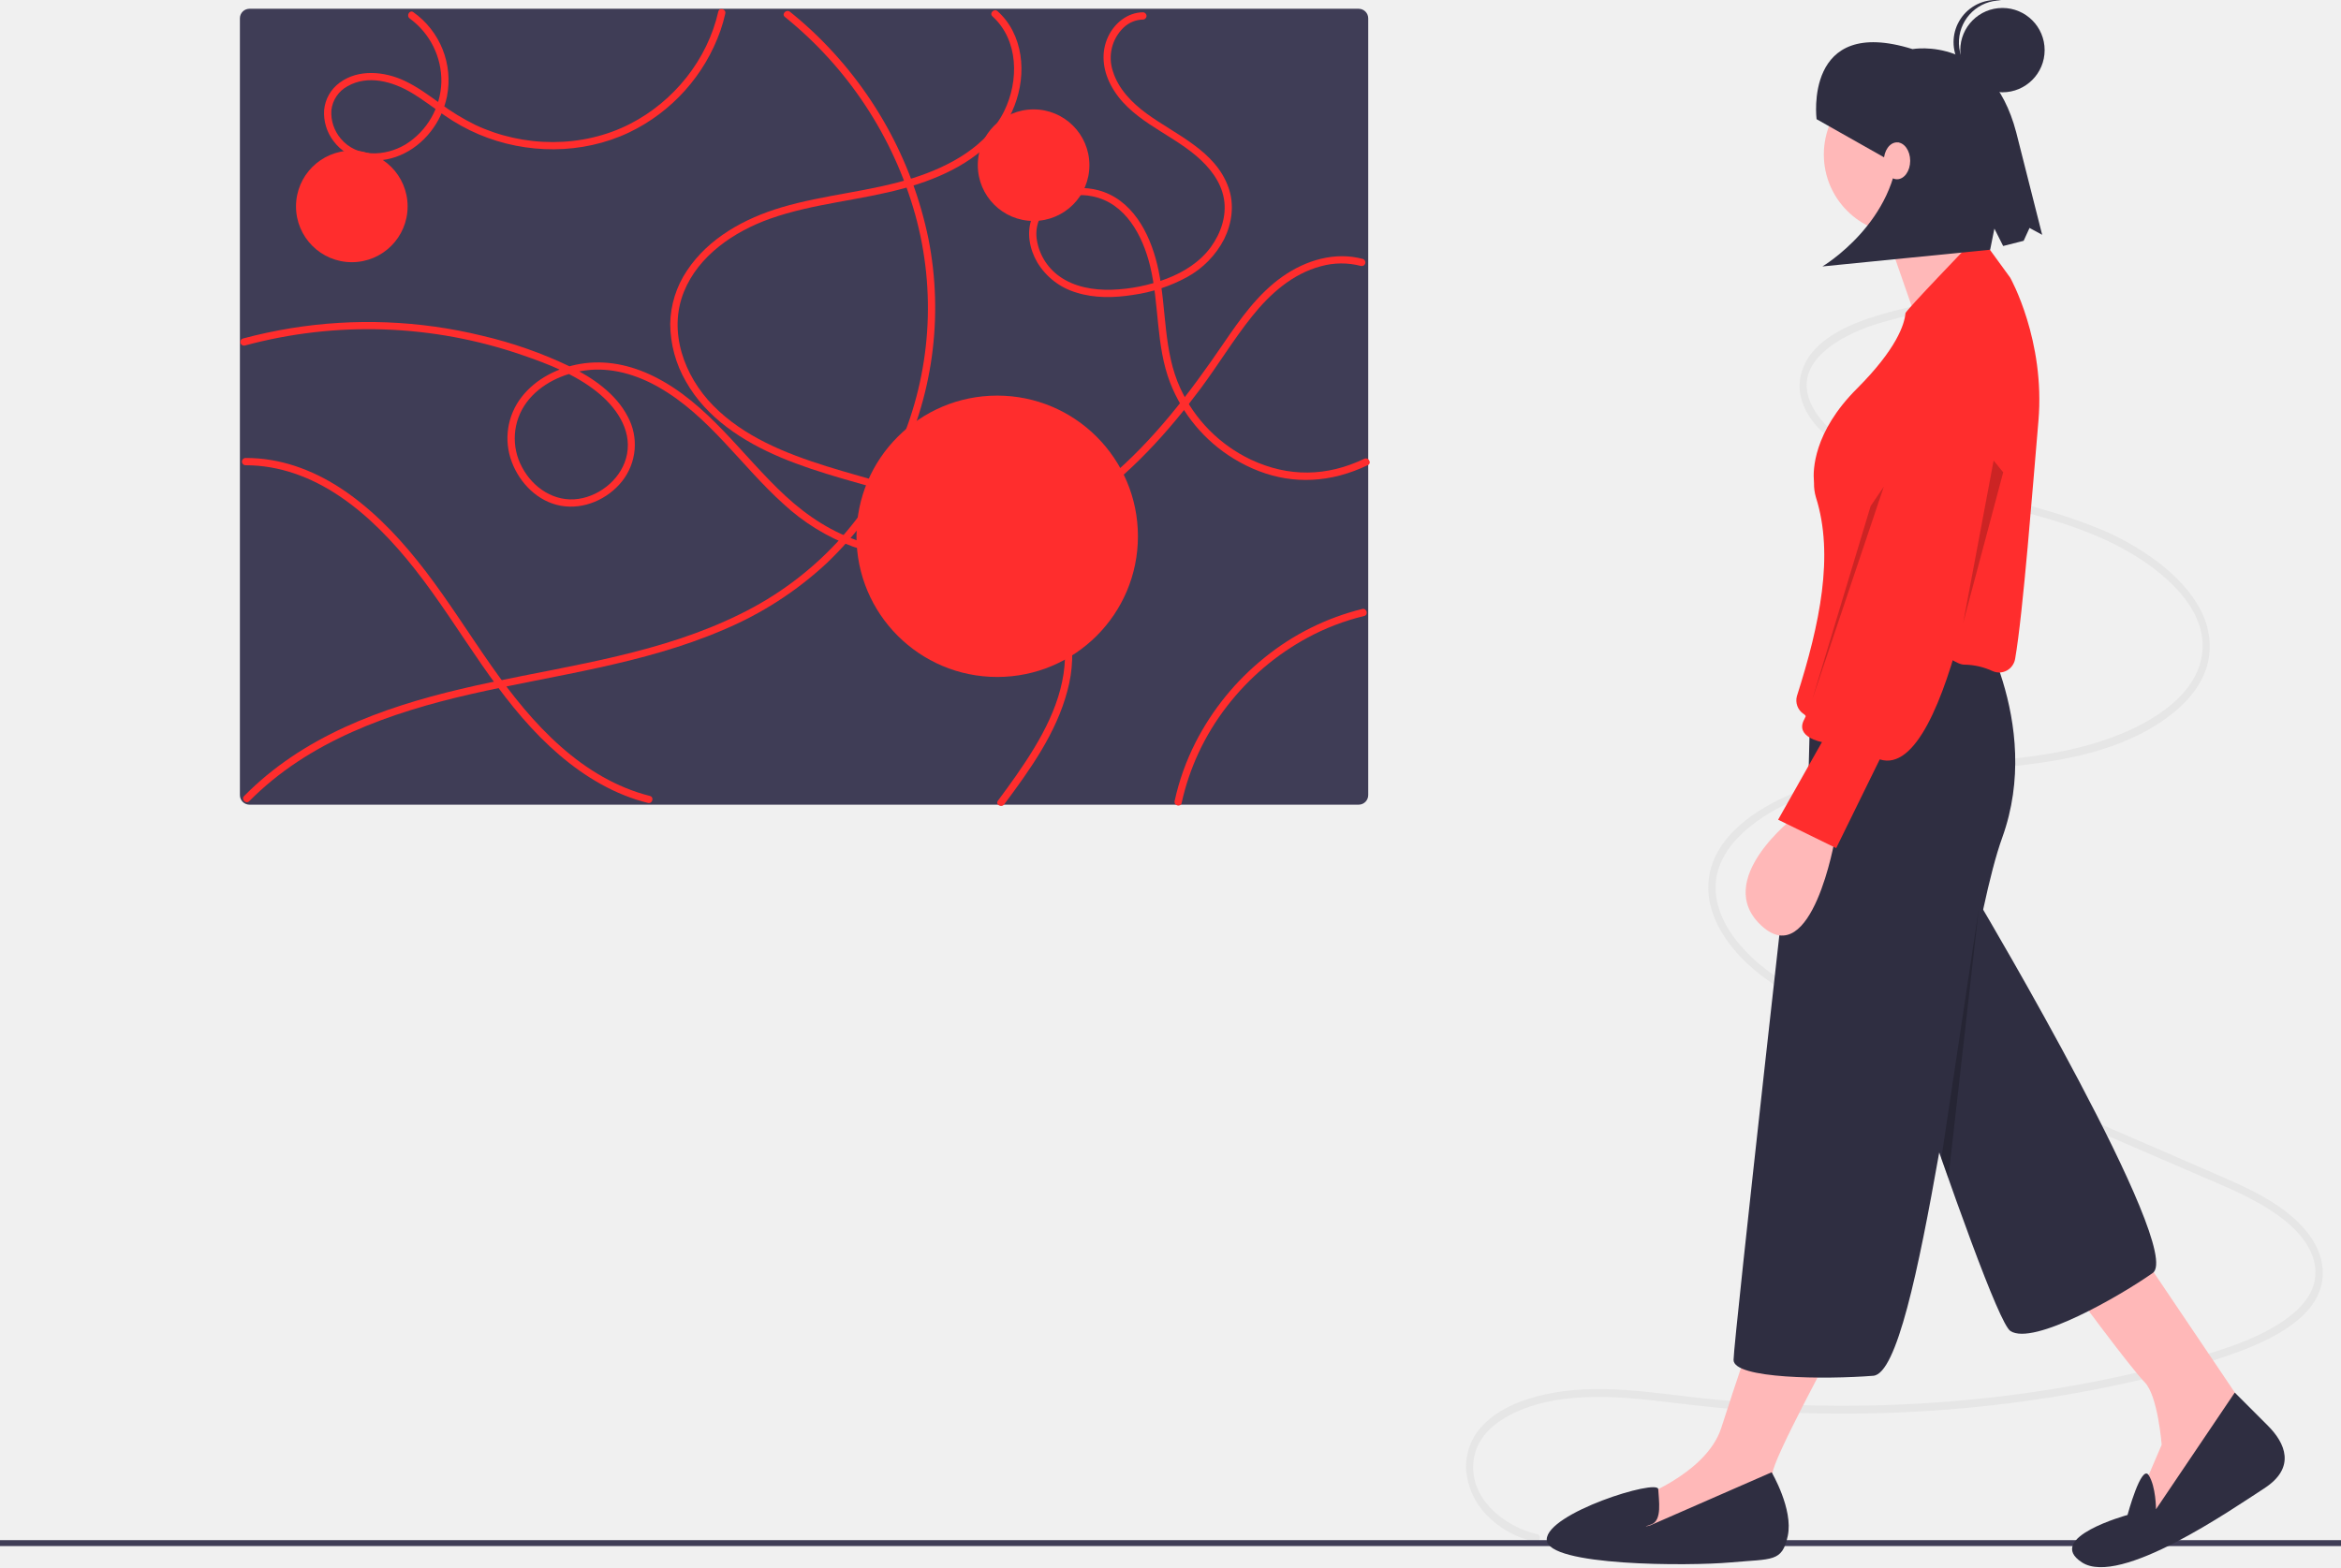
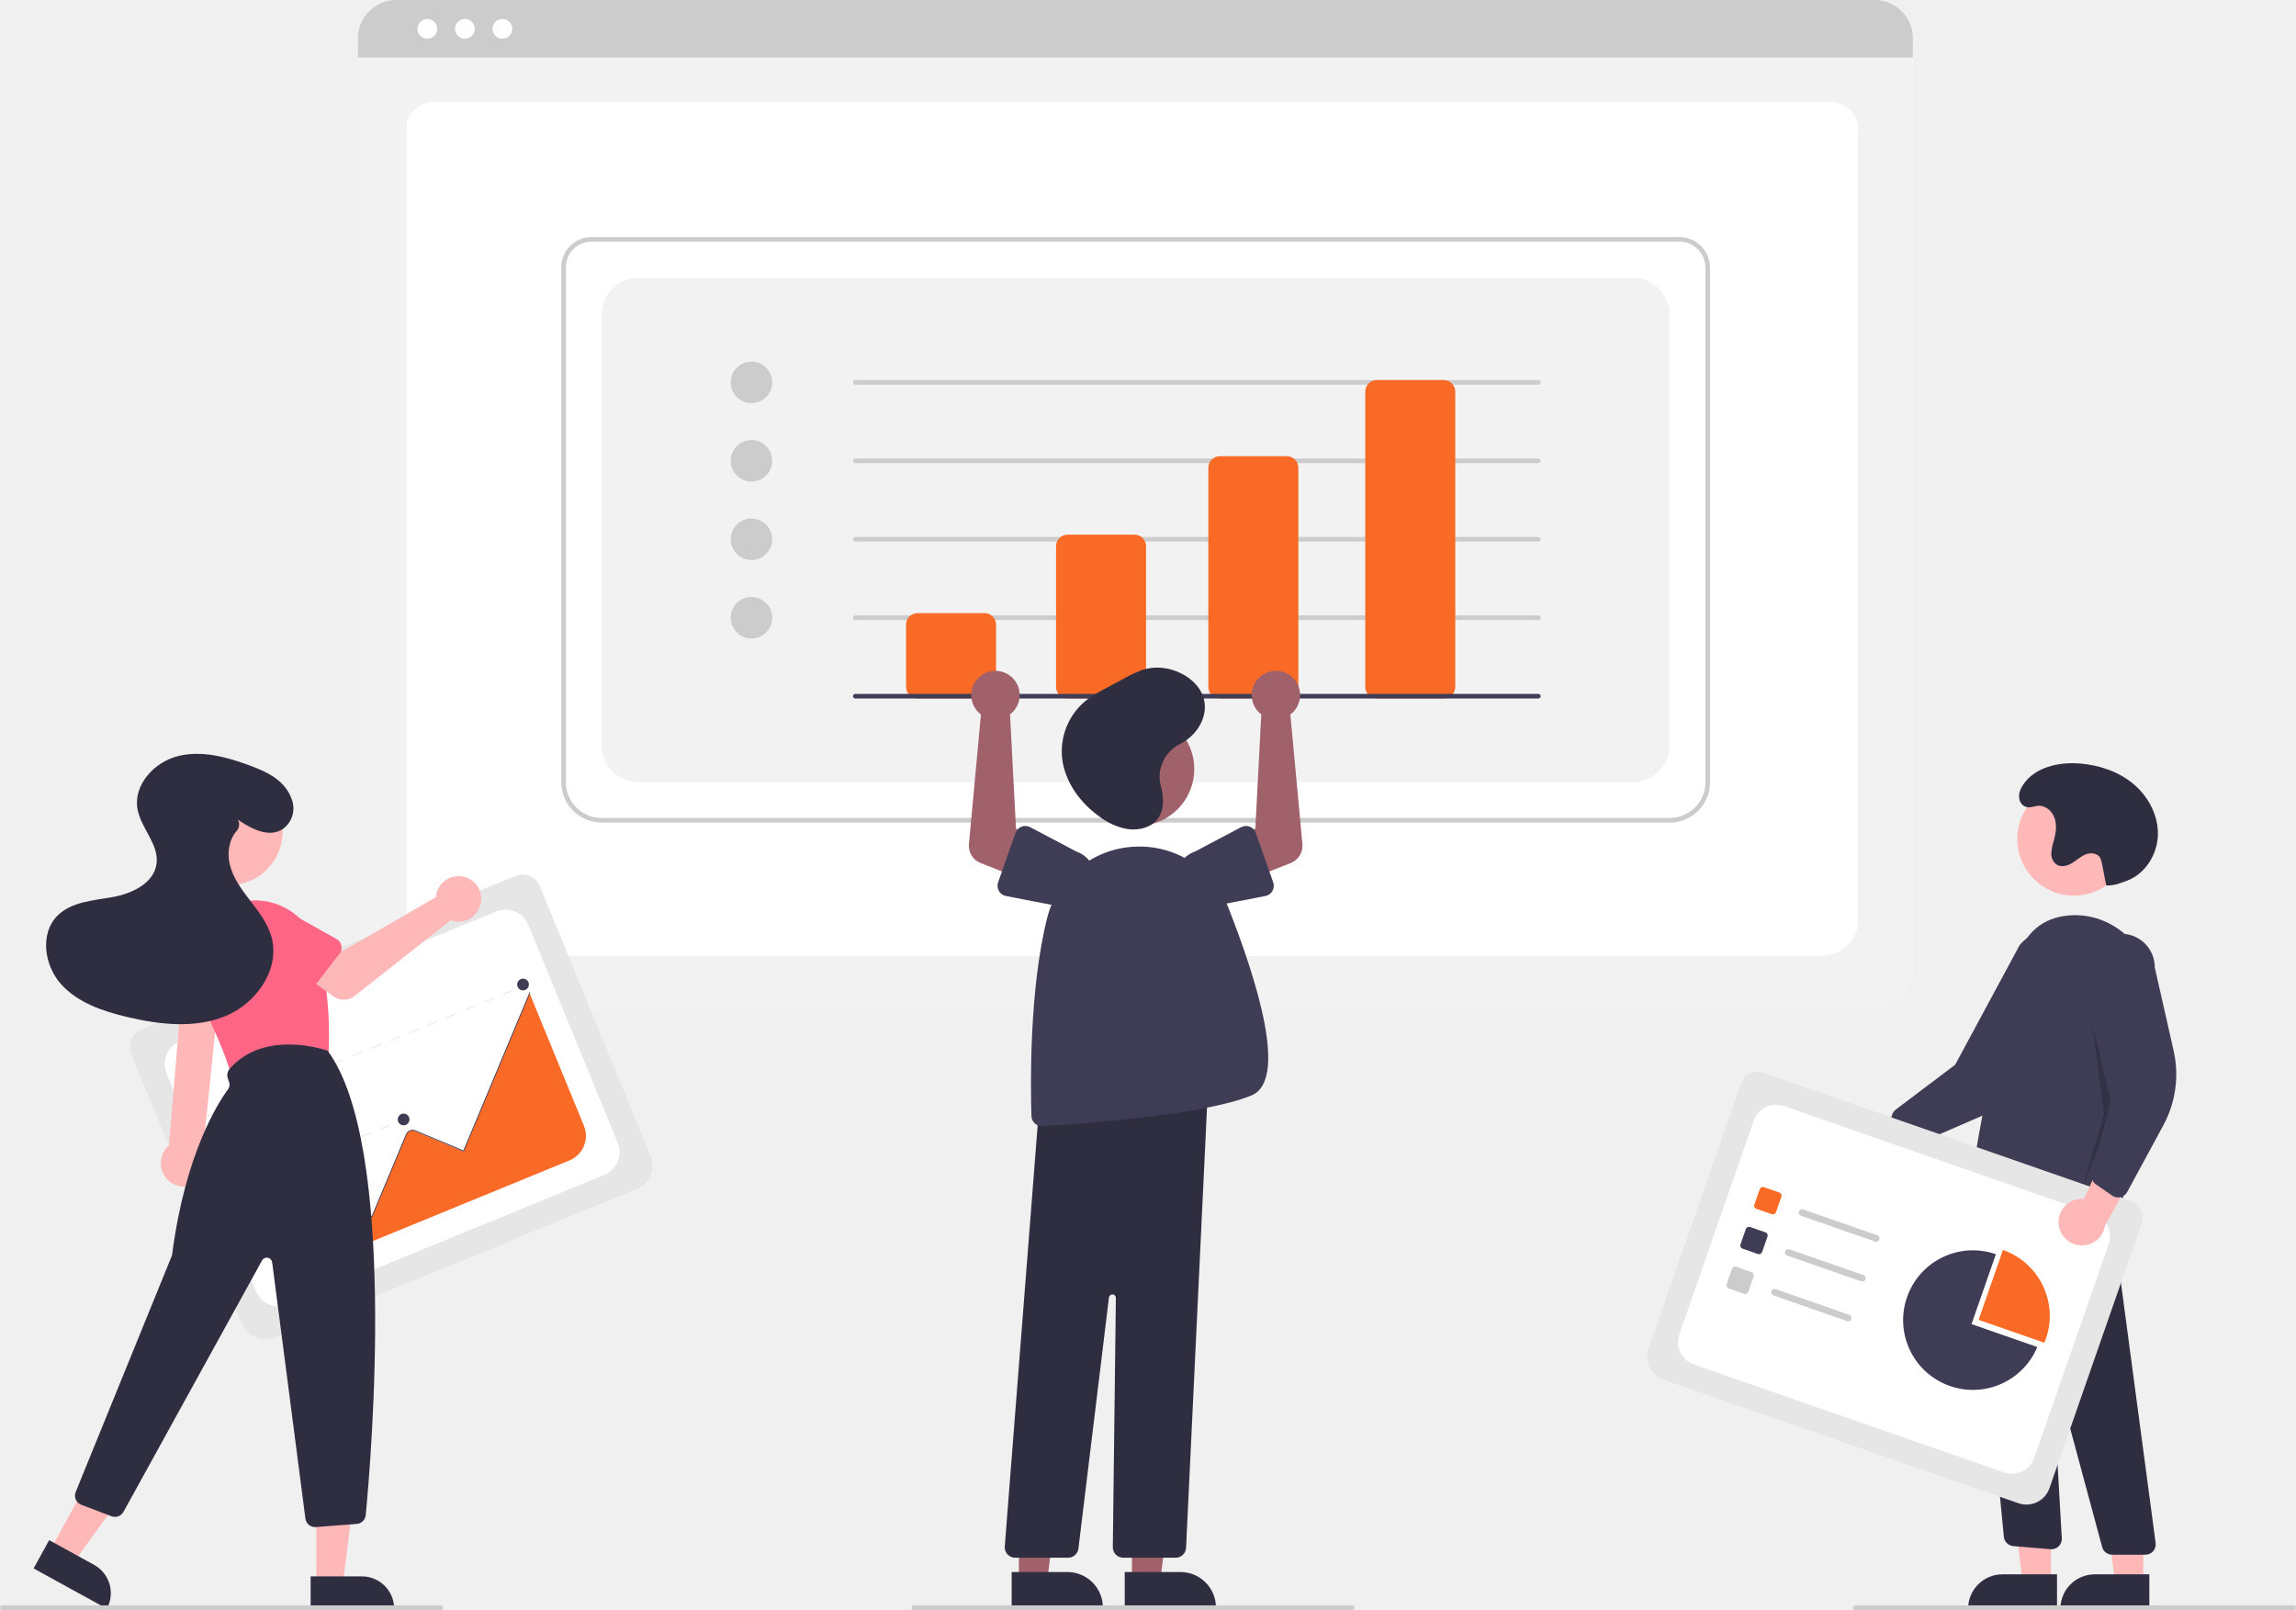
- <svg xmlns="http://www.w3.org/2000/svg" id="bb5e65c7-a306-47bb-829f-a7ac48d31837" data-name="Layer 1" width="888" height="594.649" viewBox="0 0 888 594.649">
-   <path d="M739.111,734.824c-12.202-2.715-27.052-14.008-23.873-29.531,1.577-7.698,7.628-12.682,13.903-15.904,8.679-4.457,18.564-6.137,28.09-6.561,10.987-.489,21.963.745,32.868,2.05,10.766,1.288,21.533,2.442,32.347,3.146a503.435,503.435,0,0,0,63.992.077,499.579,499.579,0,0,0,62.259-7.801q15.313-2.911,30.442-6.831a238.921,238.921,0,0,0,27.962-8.61c11.991-4.743,31.492-13.973,29.902-31.066-.843-9.063-7.322-16.302-13.856-21.346-7.901-6.098-17.044-10.11-25.998-14.006-41.652-18.123-83.384-36.03-125.076-54.043-9.73-4.204-19.526-8.296-28.969-13.222-8.841-4.613-17.641-9.971-24.757-17.379-6.215-6.471-11.768-15.158-11.572-24.868.162-8.053,4.611-14.887,10.058-19.994,13.488-12.645,32.567-17.772,49.811-20.457,21.424-3.336,43.158-3.319,64.596-6.541,17.31-2.601,35.805-7.623,49.883-19.391,5.398-4.512,10.16-10.319,12.161-17.505a28.851,28.851,0,0,0-2.501-20.772c-3.813-7.505-9.896-13.483-16.293-18.378a101.376,101.376,0,0,0-24.711-13.602c-19.013-7.465-39.007-11.351-58.483-17.08-9.551-2.809-19.199-5.89-28.068-10.716-7.514-4.088-15.699-9.599-19.88-17.794-8.625-16.908,11.952-26.985,23.611-30.802a177.485,177.485,0,0,1,24.402-5.756c1.758-.311,1.012-3.202-.738-2.893a170.438,170.438,0,0,0-25.625,6.165c-7.031,2.407-14.286,5.57-19.808,11.013-4.638,4.571-7.523,11.067-6.287,17.923,1.463,8.113,7.822,14.364,13.794,18.891,7.897,5.987,16.902,9.898,26.031,13.085,9.615,3.357,19.434,5.973,29.25,8.539,19.614,5.128,40.108,9.697,57.814,20.609,12.386,7.633,29.212,21.945,25.092,39.684-1.829,7.875-7.383,14.031-13.376,18.56-7.243,5.473-15.541,9.211-23.955,12.001-39.237,13.01-82.42,3.706-120.646,21.376-12.997,6.008-28.784,16.947-28.911,34.158-.066,8.941,4.284,17.141,9.662,23.622,6.441,7.763,14.782,13.503,23.268,18.301a289.749,289.749,0,0,0,27.786,13.254q15.685,6.788,31.376,13.557l63.483,27.428,31.542,13.628c9.627,4.159,19.501,8.149,28.254,14.255,7.167,4.999,15.634,13.201,14.903,23.385-.581,8.088-7.102,13.924-13.061,17.827-7.716,5.053-16.385,8.321-25.009,11.037-9.948,3.133-20.059,5.731-30.19,8.067a485.73,485.73,0,0,1-63.339,10.214,504.95,504.95,0,0,1-64.346,1.976q-16.278-.54-32.506-2.146c-11.152-1.107-22.255-2.811-33.436-3.568-10.113-.684-20.323-.526-30.282,1.673-8.316,1.836-17.101,5.109-23.413,11.494a22.568,22.568,0,0,0-6.551,17.174,27.833,27.833,0,0,0,7.674,17.018,35.866,35.866,0,0,0,18.563,10.267c1.743.388,2.489-2.503.738-2.893Z" transform="translate(-156 -152.6756)" fill="#e6e6e6" />
-   <rect y="584.394" width="888" height="2.241" fill="#3f3d56" />
-   <path d="M969.501,630.316l41.758,61.917-38.878,38.878-5.04-10.08,8.64-20.159s-1.44-18.719-6.48-23.759-27.359-35.278-27.359-35.278Z" transform="translate(-156 -152.6756)" fill="#ffb8b8" />
-   <path d="M916.224,430.165s7.918,12.532-8.641,66.53c0,0,77.239,130.36,65,139s-45.36,27.76-54,22-71.476-200.891-71.476-200.891Z" transform="translate(-156 -152.6756)" fill="#2f2e41" />
-   <path d="M1003.7,681.074l12.599,12.599c6.48,6.48,10.8,15.839-1.44,23.759s-54.717,37.438-69.117,28.079,17.279-17.999,17.279-17.999,5.238-19.422,8.019-15.111,2.781,12.951,2.781,12.951Z" transform="translate(-156 -152.6756)" fill="#2f2e41" />
-   <path d="M851.427,664.154s-23.039,42.478-23.039,47.518,1.44,19.439,1.44,19.439l-43.918,10.8-15.119-7.2,5.04-12.959s27.359-9.36,33.118-27.359,12.239-36.718,12.239-36.718Z" transform="translate(-156 -152.6756)" fill="#ffb8b8" />
-   <circle cx="722.066" cy="58.62" r="30.239" fill="#ffb8b8" />
-   <path d="M870.146,237.214l14.437,41.481,31.641-14.122s-21.599-33.118-21.599-37.438Z" transform="translate(-156 -152.6756)" fill="#ffb8b8" />
-   <path d="M865.826,384.807H903.984s27.359,41.758,11.519,85.676c-2.426,6.725-4.833,16.146-7.237,27.284-5.527,25.615-11.03,60.312-16.669,92.196-7.921,44.785-16.111,84.019-25.015,84.732-17.999,1.44-53,1.2-53-6s23.445-215.491,23.445-215.491l5.04-8.64.953-37.633a22.699,22.699,0,0,1,22.806-22.124Z" transform="translate(-156 -152.6756)" fill="#2f2e41" />
-   <path d="M828.028,711.312s8.28,14.039,6.12,24.119-5.76,8.64-21.599,10.08-69.837,1.44-69.837-8.64,42.123-23.169,42.3-19.144,1.618,11.945-2.702,13.385-.36.36-.36.36Z" transform="translate(-156 -152.6756)" fill="#2f2e41" />
-   <path d="M852.046,470.913s-8.66,50.502-27.774,33.101,12.726-41.594,12.726-41.594Z" transform="translate(-156 -152.6756)" fill="#ffb8b8" />
-   <path d="M911.843,407.314a6.064,6.064,0,0,0,6.208-.735,6.361,6.361,0,0,0,2.355-4.012c3.02-17.411,6.697-65.678,8.815-90.085,2.658-30.626-10.617-54.346-10.728-54.491l-7.823-10.756a6.14,6.14,0,0,0-7.353-2.064s-24.422,25.338-24.512,26.317c-.383,4.201-3.29,13.511-18.44,28.661-16.577,16.577-16.669,31.045-16.302,35.084q.036.398.037.796a17.76,17.76,0,0,0,.73,5.356c6.943,21.89,1.506,48.097-7.226,75.453a6.17,6.17,0,0,0,2.487,6.695c2.55,1.735-.508-.839.402.275,6.018,7.374,14.678-2.903,24.584-14.117,3.451-3.906,7.362-8.334,11.972-12.944,6.338-6.338,18.447,8.125,24.078,8.125A26.146,26.146,0,0,1,911.843,407.314Z" transform="translate(-156 -152.6756)" fill="#FF2D2D" />
-   <path d="M919.115,271.499s14.276,14.974,3.468,31.196-11.004,29.034-11.004,29.034-15.264,117.871-42.548,109.087l-16.519,33.666-22.026-10.777,16.631-29.47s-10.547-1.819-6.655-8.716c2.734-4.844,20.492-58.713,30.82-90.351,4.377-13.407,7.42-22.822,7.42-22.822S893.004,265.031,919.115,271.499Z" transform="translate(-156 -152.6756)" fill="#FF2D2D" />
-   <polygon points="759.864 179.214 744.696 236.253 756.232 174.753 759.864 179.214" opacity="0.2" />
-   <path d="M845.074,197.897s-5.084-39.564,36.396-26.59c0,0,29.625-5.436,39.34,31.62l9.837,38.844-4.794-2.609-2.235,4.886-7.769,1.967-3.324-6.598-1.608,8.013-63.631,6.343s28.499-16.854,28.951-47.061l-5.428,5.736Z" transform="translate(-156 -152.6756)" fill="#2f2e41" />
-   <path d="M250.619,156A3.633,3.633,0,0,0,247,159.638v294.724A3.633,3.633,0,0,0,250.619,458h420.762A3.632,3.632,0,0,0,675,454.362V159.638A3.632,3.632,0,0,0,671.381,156Z" transform="translate(-156 -152.6756)" fill="#3f3d56" />
-   <path d="M249.106,329.211c12.835-.037,24.953,4.524,35.521,11.618,11.093,7.445,20.468,17.309,28.704,27.756,9.101,11.544,16.899,24.036,25.27,36.102,7.731,11.143,16.015,21.976,25.978,31.235,9.426,8.76,20.344,16.125,32.656,20.119,1.5.487,3.017.917,4.546,1.3,1.724.433,2.459-2.229.734-2.662-12.644-3.173-23.949-10.046-33.668-18.612-10.141-8.939-18.573-19.545-26.324-30.57-8.439-12.003-16.205-24.483-25.128-36.143-8.256-10.788-17.541-20.932-28.569-28.948-10.234-7.439-22.088-12.737-34.796-13.771-1.639-.133-3.281-.19-4.925-.185a1.381,1.381,0,0,0,0,2.761Z" transform="translate(-156 -152.6756)" fill="#FF2D2D" />
-   <path d="M250.54,456.681c22.578-22.838,53.444-33.633,84.095-40.636,32.058-7.324,65.133-11.257,95.592-24.324a133.134,133.134,0,0,0,39.432-25.418,130.838,130.838,0,0,0,26.418-35.638,135.082,135.082,0,0,0,12.102-87.391,149.293,149.293,0,0,0-44.012-78.742q-4.102-3.856-8.493-7.382c-1.371-1.104-3.337.837-1.952,1.952a147.512,147.512,0,0,1,49.412,74.903,132.285,132.285,0,0,1-5.942,87.822,130.776,130.776,0,0,1-23.732,36.689,125.432,125.432,0,0,1-36.89,27.261c-29.546,14.588-62.617,19.103-94.518,25.821-30.078,6.334-60.76,15.368-84.875,35.269a115.122,115.122,0,0,0-8.588,7.862c-1.251,1.265.701,3.218,1.952,1.952Z" transform="translate(-156 -152.6756)" fill="#FF2D2D" />
-   <path d="M248.846,283.793a179.109,179.109,0,0,1,105.248,3.605c9.857,3.38,19.966,7.309,28.212,13.845,7.094,5.623,13.323,14.134,11.551,23.691-1.634,8.809-9.737,15.768-18.458,17.041-8.995,1.313-17.19-4.16-21.316-11.917a22.993,22.993,0,0,1,1.667-24.696c5.214-7.023,13.883-11.034,22.402-12.146,9.739-1.271,19.317,1.599,27.74,6.399,19.038,10.848,31.195,29.76,47.183,44.177A79.314,79.314,0,0,0,479.548,360.095a82.222,82.222,0,0,0,29.54,4.467c21.038-.536,41.212-8.136,58.4-20.057,17.242-11.959,31.482-27.66,43.951-44.417,6.667-8.96,12.462-18.588,19.438-27.312,6.868-8.587,15.365-16.221,26.232-19.096a28.952,28.952,0,0,1,15.127-.084,1.382,1.382,0,0,0,.734-2.662c-10.565-2.881-21.671.491-30.43,6.64-9.369,6.577-16.083,16.11-22.452,25.446-12.725,18.652-26.428,36.728-43.822,51.32-17.366,14.568-38.265,25.007-61.049,27.099a82.882,82.882,0,0,1-32.388-3.156c-10.957-3.442-20.458-9.659-28.856-17.408-16.501-15.225-29.336-35.21-49.988-45.402-8.705-4.296-18.231-6.357-27.878-4.721-8.494,1.44-16.848,5.628-22.203,12.509a25.433,25.433,0,0,0-3.733,24.802c3.051,8.01,9.858,14.928,18.503,16.505,8.726,1.592,17.842-2.432,23.291-9.281a22.364,22.364,0,0,0,2.132-24.583c-4.482-8.664-13.226-14.653-21.742-18.88A162.285,162.285,0,0,0,338.862,280.054a182.683,182.683,0,0,0-72.471-2.853,186.935,186.935,0,0,0-18.278,3.93,1.382,1.382,0,0,0,.734,2.662Z" transform="translate(-156 -152.6756)" fill="#FF2D2D" />
-   <path d="M536.913,457.893c9.769-13.118,19.757-27.032,23.974-43.081a51.756,51.756,0,0,0,.9-23.501,50.695,50.695,0,0,0-8.348-18.882c-8.302-11.793-20.543-20.557-33.568-26.473-16.13-7.327-33.525-11.084-50.361-16.367-15.519-4.87-31.429-11.225-43.022-23.061-10.953-11.183-17.159-28.016-11.05-43.157,5.543-13.738,19.051-22.848,32.536-27.658,16.533-5.897,34.24-6.958,51.088-11.632,14.085-3.907,28.499-10.569,37.22-22.802,7.391-10.367,9.763-25.316,3.855-36.903a26.062,26.062,0,0,0-5.722-7.448c-1.314-1.191-3.272.756-1.952,1.952,9.962,9.028,10.081,24.474,4.468,35.909-6.59,13.425-20.819,21.073-34.515,25.417-16.302,5.17-33.552,6.274-49.933,11.138-14,4.158-27.696,11.612-35.934,24.071A37.33,37.33,0,0,0,410.23,275.558a44.107,44.107,0,0,0,5.949,21.877c7.789,13.828,21.67,22.774,35.957,28.81,30.037,12.691,65.67,14.629,90.417,37.896,10.627,9.992,17.843,23.263,17.427,38.129-.46,16.397-9.225,31.315-18.342,44.417-2.307,3.316-4.697,6.572-7.109,9.812-1.062,1.426,1.334,2.804,2.384,1.394Z" transform="translate(-156 -152.6756)" fill="#FF2D2D" />
-   <path d="M311.413,159.69a29.219,29.219,0,0,1,12.004,24.196,28.873,28.873,0,0,1-13.65,23.636c-7.668,4.526-18.445,5.096-24.55-2.3a15.095,15.095,0,0,1-3.511-10.777,11.832,11.832,0,0,1,6.112-9.047c7.746-4.419,17.029-1.817,24.187,2.417,4.431,2.621,8.485,5.81,12.721,8.721a72.691,72.691,0,0,0,12.899,7.125c18.034,7.618,39.195,7.708,56.972-.712a67.83,67.83,0,0,0,34.726-38.761,61.745,61.745,0,0,0,1.798-6.352c.393-1.73-2.268-2.469-2.662-.734-4.149,18.256-16.823,34.042-33.431,42.563-18.102,9.288-40.453,9.028-58.75.391a86.372,86.372,0,0,1-13.358-8.162c-4.316-3.093-8.62-6.287-13.445-8.558-7.584-3.569-17.511-4.574-24.623.705a14.488,14.488,0,0,0-5.906,10.402,17.546,17.546,0,0,0,3.534,11.726c5.916,7.98,16.565,9.11,25.3,5.426,9.187-3.875,15.806-12.649,17.77-22.345a31.689,31.689,0,0,0-12.741-31.946c-1.445-1.039-2.825,1.355-1.394,2.384Z" transform="translate(-156 -152.6756)" fill="#FF2D2D" />
-   <path d="M604.223,457.363a92.192,92.192,0,0,1,17.105-36.58,96.702,96.702,0,0,1,30.789-26.217,89.251,89.251,0,0,1,21.348-8.16c1.727-.416.996-3.079-.734-2.662A94.822,94.822,0,0,0,635.639,402.228a99.07,99.07,0,0,0-26.165,32.199,92.136,92.136,0,0,0-7.913,22.201c-.373,1.733,2.288,2.473,2.662.734Z" transform="translate(-156 -152.6756)" fill="#FF2D2D" />
-   <path d="M589.563,157.337c-5.887.059-10.851,4.134-13.262,9.329-2.736,5.896-1.988,12.384.945,18.064,6.842,13.252,21.781,17.948,32.538,27.11,4.991,4.251,9.341,9.66,10.486,16.279,1.116,6.452-1.188,13.101-4.963,18.293-4.122,5.669-10.338,9.566-16.813,12.025a64.432,64.432,0,0,1-20.815,4.173c-6.879.195-14.152-1.007-19.849-5.111a20.991,20.991,0,0,1-8.627-14.514,14.1,14.1,0,0,1,6.377-13.419,20.542,20.542,0,0,1,14.782-2.399c12.59,2.488,19.112,14.981,21.896,26.433,3.545,14.583,2.137,30.086,7.589,44.256a58.627,58.627,0,0,0,24.084,28.829c12.577,7.65,26.118,10.126,40.389,6.389a59.254,59.254,0,0,0,10.554-3.926c1.602-.767.203-3.148-1.394-2.384-14.187,6.791-28.702,7.008-42.979.316a55.835,55.835,0,0,1-26.787-27.102c-6.46-14.06-5.176-29.846-8.251-44.697-2.475-11.953-8.487-25.278-20.769-29.772-9.883-3.617-23.129-.809-27.243,9.833-2.151,5.563-.906,11.925,2.048,16.947a25.861,25.861,0,0,0,14.764,11.394c6.926,2.201,14.4,2.017,21.505.896a60.473,60.473,0,0,0,20.412-6.706,34.454,34.454,0,0,0,14.195-14.514c2.951-6.015,3.9-13.016,1.657-19.426-4.957-14.162-19.948-20.01-31.139-28.199-5.514-4.035-10.69-9.334-12.745-16.013a15.953,15.953,0,0,1,4.04-16.564,10.976,10.976,0,0,1,7.375-3.062,1.381,1.381,0,0,0,0-2.761Z" transform="translate(-156 -152.6756)" fill="#FF2D2D" />
-   <circle cx="378.266" cy="203.486" r="53.38" fill="#FF2D2D" />
-   <circle cx="392.071" cy="62.673" r="21.168" fill="#FF2D2D" />
-   <circle cx="133.452" cy="78.319" r="21.168" fill="#FF2D2D" />
-   <polygon points="736.394 439.563 750.583 345.019 739.043 447.083 736.394 439.563" opacity="0.2" />
-   <circle cx="759.583" cy="19.019" r="16" fill="#2f2e41" />
-   <path d="M899.096,167.778a15.987,15.987,0,0,1,15.992-14.954c-.33-.042-.658-.093-.995-.115a16,16,0,1,0-2.053,31.934c.337.022.668.013,1.001.014A15.987,15.987,0,0,1,899.096,167.778Z" transform="translate(-156 -152.6756)" fill="#2f2e41" />
-   <ellipse cx="719.583" cy="61.019" rx="5" ry="7" fill="#ffb8b8" />
-   <polygon points="709.583 192.019 687.407 265.497 714.583 184.633 709.583 192.019" opacity="0.2" />
+ <svg xmlns="http://www.w3.org/2000/svg" id="bb535a4d-a035-40f6-99ac-869b240e0289" data-name="Layer 1" width="995" height="697.681" viewBox="0 0 995 697.681">
+   <path d="M915.189,538.707H274.35a16.519,16.519,0,0,1-16.5-16.5V127.054A12.102,12.102,0,0,1,269.938,114.965H919.391a12.311,12.311,0,0,1,12.297,12.297V522.207A16.519,16.519,0,0,1,915.189,538.707Z" transform="translate(-102.5 -101.1595)" fill="#f2f2f2" />
+   <path d="M891.811,515.341H294.567c-8.755,0-15.878-6.67-15.878-14.868v-344.105c0-6.08,5.278-11.027,11.766-11.027H895.728c6.595,0,11.961,5.028,11.961,11.209V500.472C907.689,508.671,900.566,515.341,891.811,515.341Z" transform="translate(-102.5 -101.1595)" fill="#fff" />
+   <path d="M931.459,126.11H257.619V117.709a16.574,16.574,0,0,1,16.56-16.55H914.899a16.574,16.574,0,0,1,16.56,16.55Z" transform="translate(-102.5 -101.1595)" fill="#ccc" />
+   <circle cx="185.214" cy="12.5" r="4.283" fill="#fff" />
+   <circle cx="201.473" cy="12.5" r="4.283" fill="#fff" />
+   <circle cx="217.731" cy="12.5" r="4.283" fill="#fff" />
+   <path d="M826.073,457.629H363.234a17.52,17.52,0,0,1-17.5-17.5V216.975a13.103,13.103,0,0,1,13.088-13.088H830.276a13.312,13.312,0,0,1,13.297,13.297V440.129A17.52,17.52,0,0,1,826.073,457.629ZM358.822,205.886a11.101,11.101,0,0,0-11.088,11.088V440.129a15.517,15.517,0,0,0,15.5,15.5H826.073a15.518,15.518,0,0,0,15.5-15.5V217.184a11.31,11.31,0,0,0-11.297-11.297Z" transform="translate(-102.5 -101.1595)" fill="#ccc" />
+   <path d="M379.234,440.129h430.839a16,16,0,0,0,16-16V237.581a16,16,0,0,0-16-16H379.234a16,16,0,0,0-16,16V424.129A16,16,0,0,0,379.234,440.129Z" transform="translate(-102.5 -101.1595)" fill="#f2f2f2" />
+   <circle cx="325.654" cy="165.695" r="9" fill="#ccc" />
+   <circle cx="325.654" cy="199.695" r="9" fill="#ccc" />
+   <circle cx="325.654" cy="233.695" r="9" fill="#ccc" />
+   <circle cx="325.654" cy="267.695" r="9" fill="#ccc" />
+   <path d="M769.154,267.855h-296a1,1,0,0,1,0-2h296a1,1,0,0,1,0,2Z" transform="translate(-102.5 -101.1595)" fill="#ccc" />
+   <path d="M769.154,301.855h-296a1,1,0,0,1,0-2h296a1,1,0,0,1,0,2Z" transform="translate(-102.5 -101.1595)" fill="#ccc" />
+   <path d="M769.154,335.855h-296a1,1,0,0,1,0-2h296a1,1,0,0,1,0,2Z" transform="translate(-102.5 -101.1595)" fill="#ccc" />
+   <path d="M769.154,369.855h-296a1,1,0,0,1,0-2h296a1,1,0,0,1,0,2Z" transform="translate(-102.5 -101.1595)" fill="#ccc" />
+   <path d="M529.154,403.855h-29a5.006,5.006,0,0,1-5-5v-27a5.006,5.006,0,0,1,5-5h29a5.006,5.006,0,0,1,5,5v27A5.006,5.006,0,0,1,529.154,403.855Z" transform="translate(-102.5 -101.1595)" fill="#f96a26" />
+   <path d="M594.154,403.855h-29a5.006,5.006,0,0,1-5-5v-61a5.006,5.006,0,0,1,5-5h29a5.006,5.006,0,0,1,5,5v61A5.006,5.006,0,0,1,594.154,403.855Z" transform="translate(-102.5 -101.1595)" fill="#f96a26" />
+   <path d="M660.154,403.855h-29a5.006,5.006,0,0,1-5-5v-95a5.006,5.006,0,0,1,5-5h29a5.006,5.006,0,0,1,5,5v95A5.006,5.006,0,0,1,660.154,403.855Z" transform="translate(-102.5 -101.1595)" fill="#f96a26" />
+   <path d="M728.154,403.855h-29a5.006,5.006,0,0,1-5-5v-128a5.006,5.006,0,0,1,5-5h29a5.006,5.006,0,0,1,5,5v128A5.006,5.006,0,0,1,728.154,403.855Z" transform="translate(-102.5 -101.1595)" fill="#f96a26" />
+   <path d="M769.154,403.855h-296a1,1,0,0,1,0-2h296a1,1,0,0,1,0,2Z" transform="translate(-102.5 -101.1595)" fill="#3f3d56" />
+   <path d="M899.201,590.402a10.056,10.056,0,0,1,15.32-1.743l31.755-16.389-1.975,18.464L914.45,603.467a10.11,10.11,0,0,1-15.248-13.065Z" transform="translate(-102.5 -101.1595)" fill="#ffb8b8" />
+   <path d="M926.524,597.289a4.506,4.506,0,0,1-1.524-2.212l-2.526-8.159a4.515,4.515,0,0,1,1.587-4.921l25.738-19.44,27.875-51.712a14.497,14.497,0,1,1,22.9,17.782L984.716,562.096a46.374,46.374,0,0,1-23.463,22.696l-30.163,13.083a4.505,4.505,0,0,1-3.669-.039A4.455,4.455,0,0,1,926.524,597.289Z" transform="translate(-102.5 -101.1595)" fill="#3f3d56" />
+   <circle cx="898.775" cy="363.541" r="24.561" fill="#ffb8b8" />
+   <polygon points="888.812 685.737 876.553 685.736 870.722 638.448 888.817 638.449 888.812 685.737" fill="#ffb8b8" />
+   <path d="M867.795,682.233h23.644a0,0,0,0,1,0,0v14.887a0,0,0,0,1,0,0H852.908a0,0,0,0,1,0,0v0A14.887,14.887,0,0,1,867.795,682.233Z" fill="#2f2e41" />
+   <polygon points="928.812 685.739 916.553 685.738 910.722 638.449 928.817 638.451 928.812 685.739" fill="#ffb8b8" />
+   <path d="M907.795,682.235h23.644a0,0,0,0,1,0,0V697.121a0,0,0,0,1,0,0H892.908a0,0,0,0,1,0,0v0A14.887,14.887,0,0,1,907.795,682.235Z" fill="#2f2e41" />
+   <path d="M1032.208,774.899l-14.367-.001a4.508,4.508,0,0,1-4.345-3.329l-20.68-76.701a.5.5,0,0,0-.982.16l4.177,72.742a4.499,4.499,0,0,1-4.867,4.742L974.998,771.166a4.512,4.512,0,0,1-4.096-3.964L956.191,614.457l5.691,3.415,53.329-9.054L1036.669,769.804a4.501,4.501,0,0,1-4.461,5.095Z" transform="translate(-102.5 -101.1595)" fill="#2f2e41" />
+   <path d="M974.027,630.579a32.939,32.939,0,0,1-16.692-4.698,4.48,4.48,0,0,1-2.136-4.589c1.876-11.486,11.684-70.408,20.608-102.529,3.635-13.083,11.671-20.129,23.887-20.943,17.868-1.172,33.75,12.807,35.404,31.2,2.917,32.448-8.933,78.55-14.164,96.866a4.496,4.496,0,0,1-7.088,2.306l-10.661-8.293a3.533,3.533,0,0,0-4.516.188C989.682,628.101,981.146,630.579,974.027,630.579Z" transform="translate(-102.5 -101.1595)" fill="#3f3d56" />
+   <polygon points="906.787 443.738 915.786 481.739 902.784 513.738 911.786 482.739 906.787 443.738" opacity="0.2" />
+   <path d="M1015.29,484.898a16.538,16.538,0,0,0,6.388-1.155c.894-.345,1.822-.628,2.715-.972,7.882-3.045,13.074-11.438,13.261-19.886s-4.188-16.647-10.684-22.05-14.909-8.178-23.335-8.82c-9.075-.691-19.294,1.61-24.366,9.167-1.35,2.012-2.294,4.452-1.494,6.882a4.404,4.404,0,0,0,1.241,1.906c2.265,2.015,4.522.5,6.831.366,3.173-.184,6.023,2.385,7.048,5.394s.573,6.322-.254,9.391a23.459,23.459,0,0,0-1.183,5.71,5.741,5.741,0,0,0,2.378,5.055c1.983,1.199,4.587.505,6.571-.691s3.699-2.86,5.842-3.741,5.022-.685,6.27,1.268a6.935,6.935,0,0,1,.793,2.289c1.118,5.095.861,4.795,1.979,9.89Z" transform="translate(-102.5 -101.1595)" fill="#2f2e41" />
+   <path d="M977.221,752.591,823.425,699.03a10.556,10.556,0,0,1-6.49-13.426l39.966-114.758a7.734,7.734,0,0,1,9.836-4.755L1025.732,621.463a7.867,7.867,0,0,1,4.837,10.006L990.647,746.101A10.556,10.556,0,0,1,977.221,752.591Z" transform="translate(-102.5 -101.1595)" fill="#e6e6e6" />
+   <path d="M836.549,692.435l134.484,46.835a10.225,10.225,0,0,0,13.019-6.293l32.272-92.667a10.225,10.225,0,0,0-6.293-13.019l-134.484-46.835a10.225,10.225,0,0,0-13.019,6.293l-32.272,92.667A10.225,10.225,0,0,0,836.549,692.435Z" transform="translate(-102.5 -101.1595)" fill="#fff" />
+   <path d="M870.32,627.329l-6.66-2.32a1.444,1.444,0,0,1-.888-1.837l2.32-6.66a1.444,1.444,0,0,1,1.837-.888l6.66,2.32a1.444,1.444,0,0,1,.888,1.837l-2.32,6.66A1.444,1.444,0,0,1,870.32,627.329Z" transform="translate(-102.5 -101.1595)" fill="#f96a26" />
+   <path d="M864.31,644.585l-6.66-2.32a1.444,1.444,0,0,1-.888-1.837l2.32-6.66a1.444,1.444,0,0,1,1.837-.888l6.66,2.32a1.444,1.444,0,0,1,.888,1.837l-2.32,6.66A1.444,1.444,0,0,1,864.31,644.585Z" transform="translate(-102.5 -101.1595)" fill="#3f3d56" />
+   <path d="M858.301,661.841l-6.66-2.32a1.444,1.444,0,0,1-.888-1.837l2.32-6.66a1.444,1.444,0,0,1,1.837-.888l6.66,2.32a1.444,1.444,0,0,1,.888,1.837l-2.32,6.66A1.444,1.444,0,0,1,858.301,661.841Z" transform="translate(-102.5 -101.1595)" fill="#ccc" />
+   <path d="M915.074,639.181l-32.09-11.176a1.443,1.443,0,1,1,.949-2.725l32.09,11.176a1.443,1.443,0,1,1-.949,2.725Z" transform="translate(-102.5 -101.1595)" fill="#ccc" />
+   <path d="M909.065,656.437l-32.09-11.176a1.443,1.443,0,0,1,.949-2.725l32.09,11.176a1.443,1.443,0,1,1-.949,2.725Z" transform="translate(-102.5 -101.1595)" fill="#ccc" />
+   <path d="M903.055,673.693l-32.09-11.176a1.443,1.443,0,0,1,.949-2.725l32.09,11.176a1.443,1.443,0,0,1-.949,2.725Z" transform="translate(-102.5 -101.1595)" fill="#ccc" />
+   <path d="M988.454,683.043c.234-.561.454-1.131.656-1.712a30.239,30.239,0,0,0-18.611-38.501L959.951,673.116Z" transform="translate(-102.5 -101.1595)" fill="#f96a26" />
+   <path d="M956.884,674.959l10.548-30.287a30.239,30.239,0,1,0,17.955,40.213Z" transform="translate(-102.5 -101.1595)" fill="#3f3d56" />
+   <path d="M994.645,631.512a10.056,10.056,0,0,1,10.979-10.826l14.873-32.493,9.841,15.748-15.633,28.441a10.11,10.11,0,0,1-20.061-.87Z" transform="translate(-102.5 -101.1595)" fill="#ffb8b8" />
+   <path d="M1020.394,620.069a4.506,4.506,0,0,1-2.564-.8l-7.023-4.862a4.515,4.515,0,0,1-1.788-4.852l8.255-31.18-9.979-57.893a14.497,14.497,0,1,1,28.993-.14l8.177,36.123a46.373,46.373,0,0,1-4.456,32.339L1024.349,617.713a4.505,4.505,0,0,1-2.911,2.233A4.455,4.455,0,0,1,1020.394,620.069Z" transform="translate(-102.5 -101.1595)" fill="#3f3d56" />
+   <path d="M1096.5,798.841h-190a1,1,0,0,1,0-2h190a1,1,0,0,1,0,2Z" transform="translate(-102.5 -101.1595)" fill="#ccc" />
+   <polygon points="490.541 685.239 502.801 685.238 508.633 637.951 490.539 637.951 490.541 685.239" fill="#a0616a" />
+   <path d="M589.914,782.396l24.144-.001h.001a15.386,15.386,0,0,1,15.386,15.386v.5l-39.531.001Z" transform="translate(-102.5 -101.1595)" fill="#2f2e41" />
+   <polygon points="441.541 685.239 453.801 685.238 459.633 637.951 441.539 637.951 441.541 685.239" fill="#a0616a" />
+   <path d="M540.914,782.396l24.144-.001h.001a15.386,15.386,0,0,1,15.386,15.386v.5l-39.531.001Z" transform="translate(-102.5 -101.1595)" fill="#2f2e41" />
+   <circle cx="492.988" cy="333.297" r="24.561" fill="#a0616a" />
+   <path d="M612.005,776.192H589.254a4.5,4.5,0,0,1-4.5-4.555l1.322-108.031a1.5,1.5,0,0,0-2.989-.2L569.847,772.236a4.504,4.504,0,0,1-4.467,3.956H542.41a4.5,4.5,0,0,1-4.486-4.851l15.167-194.075.412-.045,72.629-7.844-9.633,202.528A4.495,4.495,0,0,1,612.005,776.192Z" transform="translate(-102.5 -101.1595)" fill="#2f2e41" />
+   <path d="M553.976,589.181a4.496,4.496,0,0,1-4.484-4.358c-.396-12.271-1.076-54.732,6.822-85.905a40.924,40.924,0,0,1,37.793-30.839h0a41.179,41.179,0,0,1,40.559,26.023c13.275,33.703,25.818,75.246,10.181,81.762-20.495,8.539-74.523,12.346-90.594,13.309Q554.113,589.181,553.976,589.181Z" transform="translate(-102.5 -101.1595)" fill="#3f3d56" />
+   <path d="M647.847,409.632a10.525,10.525,0,0,0,1.246,1.093l-2.578,49.526-10.724,5.491L641.961,483.01l19.93-7.875a8,8,0,0,0,5.026-8.181l-5.221-56.179a10.497,10.497,0,1,0-13.849-1.143Z" transform="translate(-102.5 -101.1595)" fill="#a0616a" />
+   <path d="M646.718,462.095l7.544,21.439a4.5,4.5,0,0,1-3.389,5.912l-22.245,4.308a12.497,12.497,0,0,1-8.228-23.602l19.974-10.543a4.5,4.5,0,0,1,6.344,2.486Z" transform="translate(-102.5 -101.1595)" fill="#3f3d56" />
+   <path d="M541.46,409.632a10.527,10.527,0,0,1-1.246,1.093l2.578,49.526,10.724,5.491L547.346,483.01l-19.93-7.875a8,8,0,0,1-5.026-8.181l5.221-56.179a10.497,10.497,0,1,1,13.849-1.143Z" transform="translate(-102.5 -101.1595)" fill="#a0616a" />
+   <path d="M545.192,459.399a4.495,4.495,0,0,1,3.741.21l19.974,10.543a12.497,12.497,0,0,1-8.228,23.602l-22.245-4.308a4.5,4.5,0,0,1-3.389-5.912l7.544-21.439A4.495,4.495,0,0,1,545.192,459.399Z" transform="translate(-102.5 -101.1595)" fill="#3f3d56" />
+   <path d="M605.027,438.643a16.143,16.143,0,0,1,9.041-15.168c7.466-3.854,12.156-12.075,10.101-19.582-2.631-9.609-15.709-15.841-26.305-12.535a48.566,48.566,0,0,0-8.261,3.839l-6.923,3.711a71.73,71.73,0,0,0-8.534,5.038,28.315,28.315,0,0,0-11.27,26.53c1.363,9.769,7.761,18.727,16.518,24.861a27.937,27.937,0,0,0,11.319,5.031c4.198.692,8.87-.094,11.939-2.705,4.796-4.079,4.301-10.911,2.75-16.616A12.09,12.09,0,0,1,605.027,438.643Z" transform="translate(-102.5 -101.1595)" fill="#2f2e41" />
+   <path d="M688.5,798.841h-190a1,1,0,0,1,0-2h190a1,1,0,0,1,0,2Z" transform="translate(-102.5 -101.1595)" fill="#ccc" />
+   <path d="M378.41,616.413,221.633,680.73a10.984,10.984,0,0,1-14.315-5.986l-47.992-116.983a8.047,8.047,0,0,1,4.386-10.488l162.077-66.492a8.186,8.186,0,0,1,10.669,4.462L384.396,602.098A10.984,10.984,0,0,1,378.41,616.413Z" transform="translate(-102.5 -101.1595)" fill="#e6e6e6" />
+   <path d="M227.311,666.541l137.091-56.241a10.639,10.639,0,0,0,5.805-13.881L331.454,501.956a10.639,10.639,0,0,0-13.881-5.805L180.482,552.392a10.639,10.639,0,0,0-5.805,13.881l38.753,94.463A10.639,10.639,0,0,0,227.311,666.541Z" transform="translate(-102.5 -101.1595)" fill="#fff" />
+   <rect x="328.668" y="528.117" width="2.179" height="0.363" transform="translate(-278.3402 63.53163) rotate(-22.30577)" fill="#e6e6e6" />
+   <path d="M324.747,530.551l-4.072,1.67-.138-.336,4.072-1.67Zm-8.144,3.341-4.072,1.67-.138-.336,4.072-1.67Zm-8.144,3.341-4.072,1.67-.138-.336,4.072-1.67Zm-8.144,3.341-4.072,1.67-.138-.336,4.072-1.67Zm-8.144,3.341-4.072,1.67-.138-.336,4.072-1.67Zm-8.144,3.341-4.072,1.67-.138-.336,4.072-1.67Zm-8.144,3.341-4.072,1.67-.138-.336,4.072-1.67Zm-8.144,3.341-4.072,1.67-.138-.336,4.072-1.67Zm-8.144,3.341-4.072,1.67-.138-.336,4.072-1.67Zm-8.144,3.341-4.072,1.67-.138-.336,4.072-1.67ZM243.312,563.959l-4.072,1.67-.138-.336,4.072-1.67Zm-8.144,3.341-4.072,1.67-.138-.336,4.072-1.67Zm-8.144,3.341-4.072,1.67-.138-.336,4.072-1.67Zm-8.144,3.341-4.072,1.67-.138-.336,4.072-1.67Zm-8.144,3.341-4.072,1.67-.138-.336,4.072-1.67Zm-8.144,3.341-4.072,1.67-.138-.336,4.072-1.67Z" transform="translate(-102.5 -101.1595)" fill="#e6e6e6" />
+   <rect x="192.285" y="584.068" width="2.179" height="0.363" transform="translate(-309.7817 15.95413) rotate(-22.30577)" fill="#e6e6e6" />
+   <rect x="275.309" y="586.506" width="2.179" height="0.363" transform="translate(-304.4946 47.64812) rotate(-22.30577)" fill="#e6e6e6" />
+   <path d="M271.448,588.915l-4.011,1.646-.138-.336,4.011-1.646Zm-8.023,3.291-4.011,1.646-.138-.336,4.011-1.646Zm-8.023,3.291-4.011,1.646-.138-.336,4.011-1.646ZM247.38,598.789l-4.011,1.646-.138-.336,4.011-1.646ZM239.357,602.08l-4.011,1.646-.138-.336,4.011-1.646Zm-8.023,3.291-4.011,1.646-.138-.336,4.011-1.646Zm-8.023,3.291-4.011,1.646-.138-.336,4.011-1.646Zm-8.023,3.291-4.011,1.646-.138-.336,4.011-1.646Z" transform="translate(-102.5 -101.1595)" fill="#e6e6e6" />
+   <rect x="205.101" y="615.309" width="2.179" height="0.363" transform="translate(-320.68 23.15625) rotate(-22.30577)" fill="#e6e6e6" />
+   <rect x="242.07" y="617.411" width="2.179" height="0.363" transform="translate(-318.7115 37.34481) rotate(-22.30577)" fill="#e6e6e6" />
+   <path d="M238.093,619.867l-4.127,1.693-.138-.336,4.127-1.693Zm-8.254,3.386-4.127,1.693-.138-.336,4.127-1.693Zm-8.254,3.386-4.127,1.693-.138-.336,4.127-1.693Z" transform="translate(-102.5 -101.1595)" fill="#e6e6e6" />
+   <rect x="211.165" y="630.089" width="2.179" height="0.363" transform="translate(-325.8362 26.5637) rotate(-22.30577)" fill="#e6e6e6" />
+   <rect x="252.417" y="642.634" width="2.179" height="0.363" transform="translate(-327.5107 43.15973) rotate(-22.30577)" fill="#e6e6e6" />
+   <path d="M248.441,645.09l-4.127,1.693-.138-.336,4.127-1.693Zm-8.254,3.386-4.127,1.693-.138-.336,4.127-1.693Zm-8.254,3.386-4.127,1.693-.138-.336,4.127-1.693Z" transform="translate(-102.5 -101.1595)" fill="#e6e6e6" />
+   <rect x="221.513" y="655.313" width="2.179" height="0.363" transform="translate(-334.6354 32.37862) rotate(-22.30577)" fill="#e6e6e6" />
+   <path d="M233.132,651.671,349.308,604.011a11.481,11.481,0,0,0,6.257-14.962L332.092,531.832l-.227.101-28.509,68.167-21.145-8.84a2.742,2.742,0,0,0-2.436.152,2.922,2.922,0,0,0-1.212,1.433l-14.941,35.722-15.46-6.462a2.753,2.753,0,0,0-3.603,1.478C244.461,623.825,234.928,647.213,233.132,651.671Z" transform="translate(-102.5 -101.1595)" fill="#f96a26" />
+   <path d="M232.775,652.21l-.335-.14,11.955-28.586a3.089,3.089,0,0,1,4.038-1.657l15.155,6.337,14.856-35.525a3.089,3.089,0,0,1,4.038-1.657l20.839,8.715,28.656-68.523.335.14L303.515,600.173l-21.174-8.855a2.723,2.723,0,0,0-3.563,1.462l-14.996,35.86-15.489-6.478a2.726,2.726,0,0,0-3.563,1.462Z" transform="translate(-102.5 -101.1595)" fill="#3f3d56" />
+   <circle cx="141.667" cy="516.019" r="2.542" fill="#3f3d56" />
+   <circle cx="174.906" cy="485.115" r="2.542" fill="#3f3d56" />
+   <circle cx="226.662" cy="426.636" r="2.542" fill="#3f3d56" />
+   <path d="M186.901,614.295a10.095,10.095,0,0,0,3.61-15.053l7.549-73.804h-16.313l-5.999,72.066a10.15,10.15,0,0,0,11.154,16.791Z" transform="translate(-102.5 -101.1595)" fill="#ffb8b8" />
+   <circle cx="99.38" cy="360.468" r="23.08" fill="#ffb8b8" />
+   <path d="M206.225,568.419a4.221,4.221,0,0,1-4.068-3.1c-1.849-6.718-6.66-18.077-14.299-33.763a27.967,27.967,0,0,1,15.882-38.613h0a27.955,27.955,0,0,1,35.922,17.808c5.921,18.563,5.635,38.447,5.237,46.134a4.239,4.239,0,0,1-3.321,3.914l-34.446,7.522A4.208,4.208,0,0,1,206.225,568.419Z" transform="translate(-102.5 -101.1595)" fill="#ff6584" />
+   <polygon points="137.082 686.425 148.602 686.425 154.083 641.988 137.08 641.989 137.082 686.425" fill="#ffb8b8" />
+   <path d="M237.113,784.293H273.321a0,0,0,0,1,0,0v13.989a0,0,0,0,1,0,0H251.103a13.989,13.989,0,0,1-13.989-13.989v0a0,0,0,0,1,0,0Z" transform="translate(407.9701 1481.403) rotate(179.9974)" fill="#2f2e41" />
+   <polygon points="21.882 671.495 31.978 677.045 58.19 640.747 43.291 632.555 21.882 671.495" fill="#ffb8b8" />
+   <path d="M118.196,776.437h36.207a0,0,0,0,1,0,0V790.426a0,0,0,0,1,0,0h-22.218a13.989,13.989,0,0,1-13.989-13.989v0a0,0,0,0,1,0,0Z" transform="translate(-224.194 1434.457) rotate(-151.199)" fill="#2f2e41" />
+   <path d="M239.044,762.92a4.228,4.228,0,0,1-4.189-3.684L220.446,648.211a2.349,2.349,0,0,0-4.387-.832L156.014,756.319a4.252,4.252,0,0,1-5.209,1.912L137.717,753.244a4.228,4.228,0,0,1-2.411-5.546L176.901,645.518a3.257,3.257,0,0,0,.212-.809c5.634-43.605,19.968-65.78,24.227-71.538a3.275,3.275,0,0,0,.466-2.982l-.585-1.756a4.226,4.226,0,0,1,.814-4.113c15.347-17.48,42.095-7.942,42.363-7.843l.134.05.084.115c29.993,41.133,18.903,174.732,16.376,201.096a4.217,4.217,0,0,1-3.885,3.806l-17.736,1.366C239.262,762.917,239.152,762.92,239.044,762.92Z" transform="translate(-102.5 -101.1595)" fill="#2f2e41" />
+   <path d="M291.606,488.437a9.892,9.892,0,0,0-.225,1.541l-40.367,23.288-9.812-5.649-10.46,13.694,16.398,11.688a7.518,7.518,0,0,0,9.019-.22l41.626-32.839a9.864,9.864,0,1,0-6.179-11.503Z" transform="translate(-102.5 -101.1595)" fill="#ffb8b8" />
+   <path d="M249.665,514.369l-13.047,16.909a4.229,4.229,0,0,1-6.394.35L215.455,516.291a11.744,11.744,0,0,1,14.402-18.554l18.524,10.358a4.229,4.229,0,0,1,1.283,6.273Z" transform="translate(-102.5 -101.1595)" fill="#ff6584" />
+   <path d="M199.098,543.746l-21.017-3.795a4.229,4.229,0,0,1-3.255-5.514L181.639,514.264a11.744,11.744,0,0,1,23.102,4.241l-.665,21.213a4.229,4.229,0,0,1-4.978,4.028Z" transform="translate(-102.5 -101.1595)" fill="#ff6584" />
+   <path d="M205.533,456.318c5.932,4.06,13.721,8.233,19.78,3.91a11.025,11.025,0,0,0,3.618-12.709c-2.901-8.296-10.872-11.949-18.494-14.748-9.909-3.64-20.698-6.535-30.927-3.928s-19.269,12.51-17.423,22.903c1.485,8.358,9.369,15.312,8.25,23.727-1.126,8.469-10.65,12.926-19.059,14.44s-17.817,2-23.86,8.039c-7.708,7.704-5.784,21.475,1.47,29.61s18.199,11.822,28.805,14.328c14.053,3.321,29.252,5.066,42.599-.445s23.733-20.349,19.866-34.261c-1.633-5.877-5.48-10.843-9.198-15.678s-7.483-9.891-8.901-15.824c-1.182-4.944-.307-10.683,2.971-14.391a4.169,4.169,0,0,0,.559-4.874Z" transform="translate(-102.5 -101.1595)" fill="#2f2e41" />
+   <path d="M293.5,798.841h-190a1,1,0,0,1,0-2h190a1,1,0,0,1,0,2Z" transform="translate(-102.5 -101.1595)" fill="#ccc" />
</svg>
